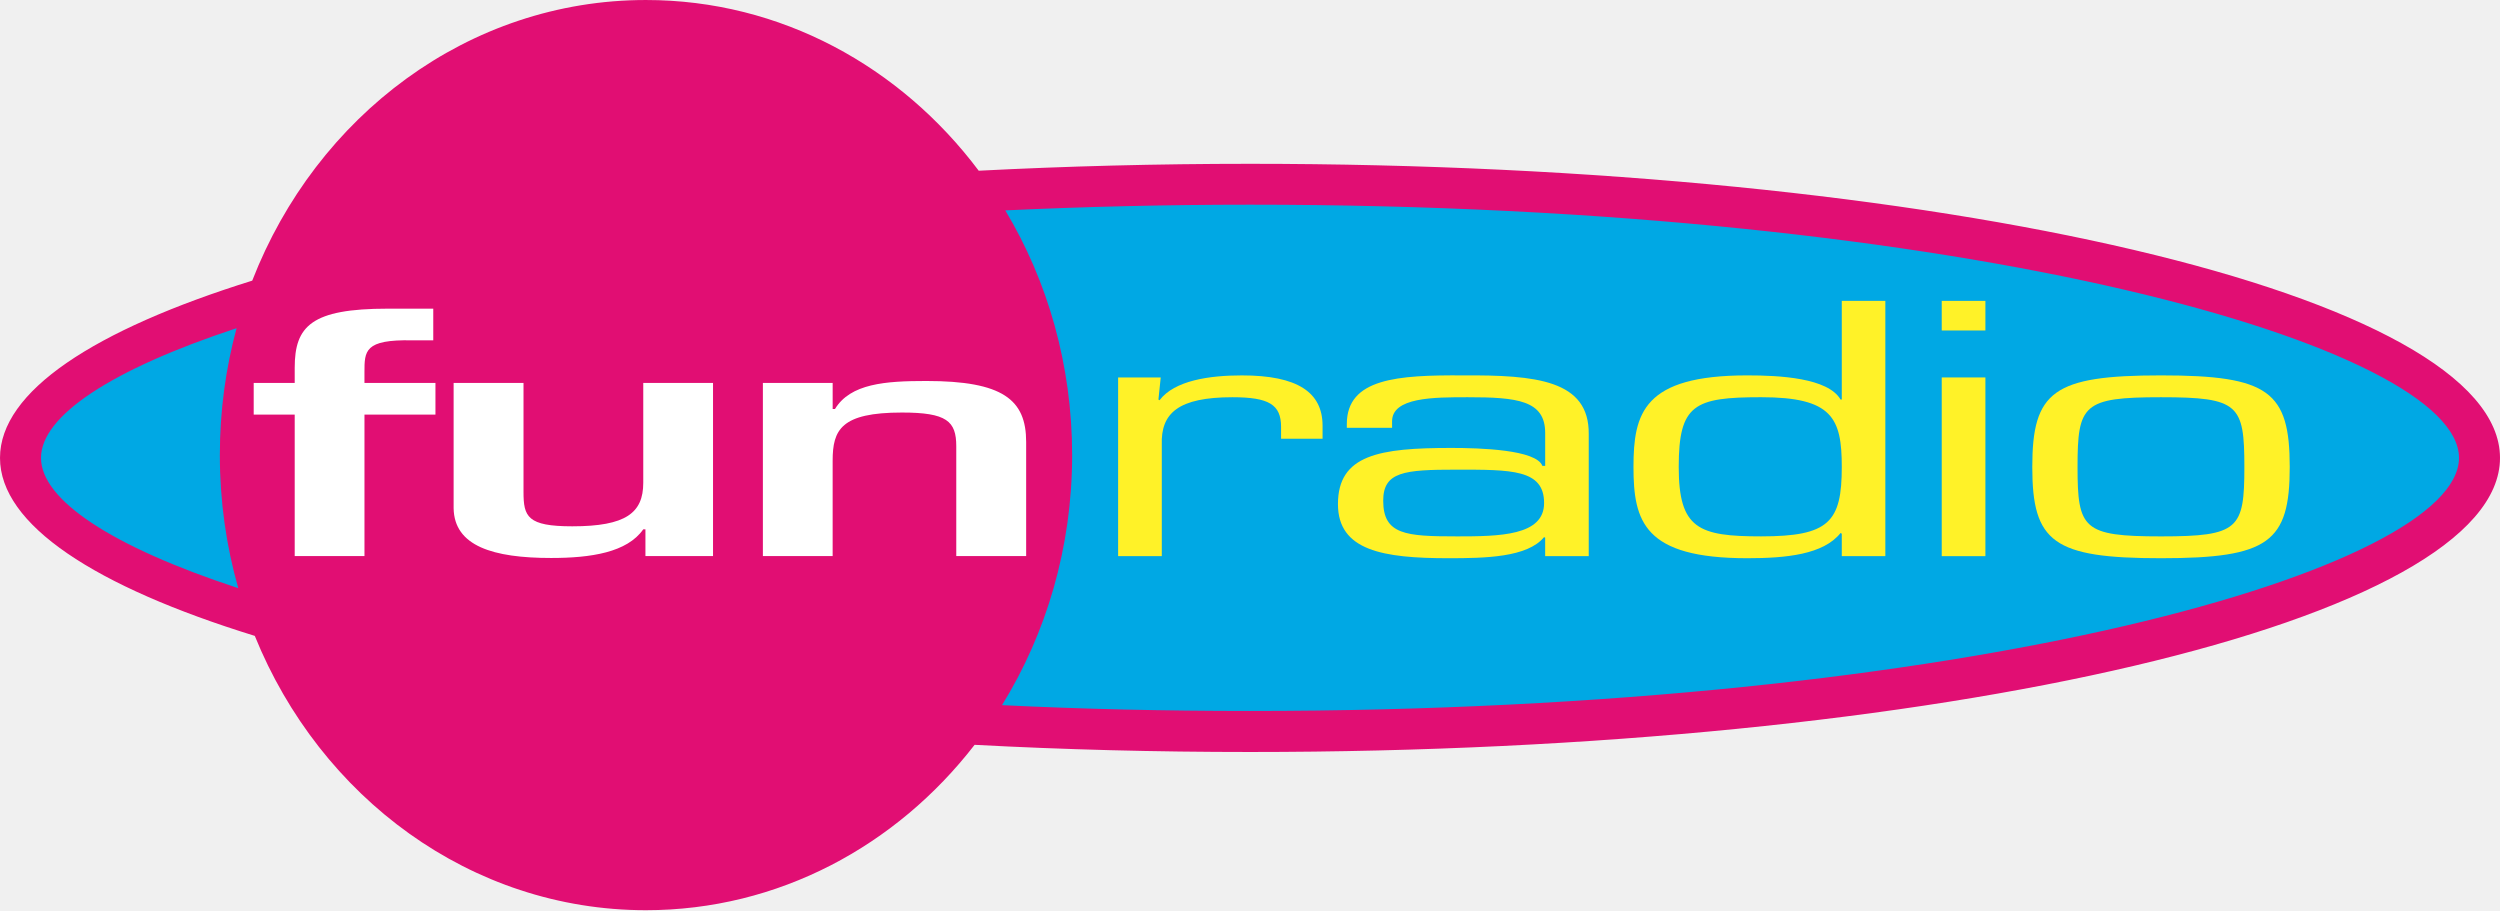
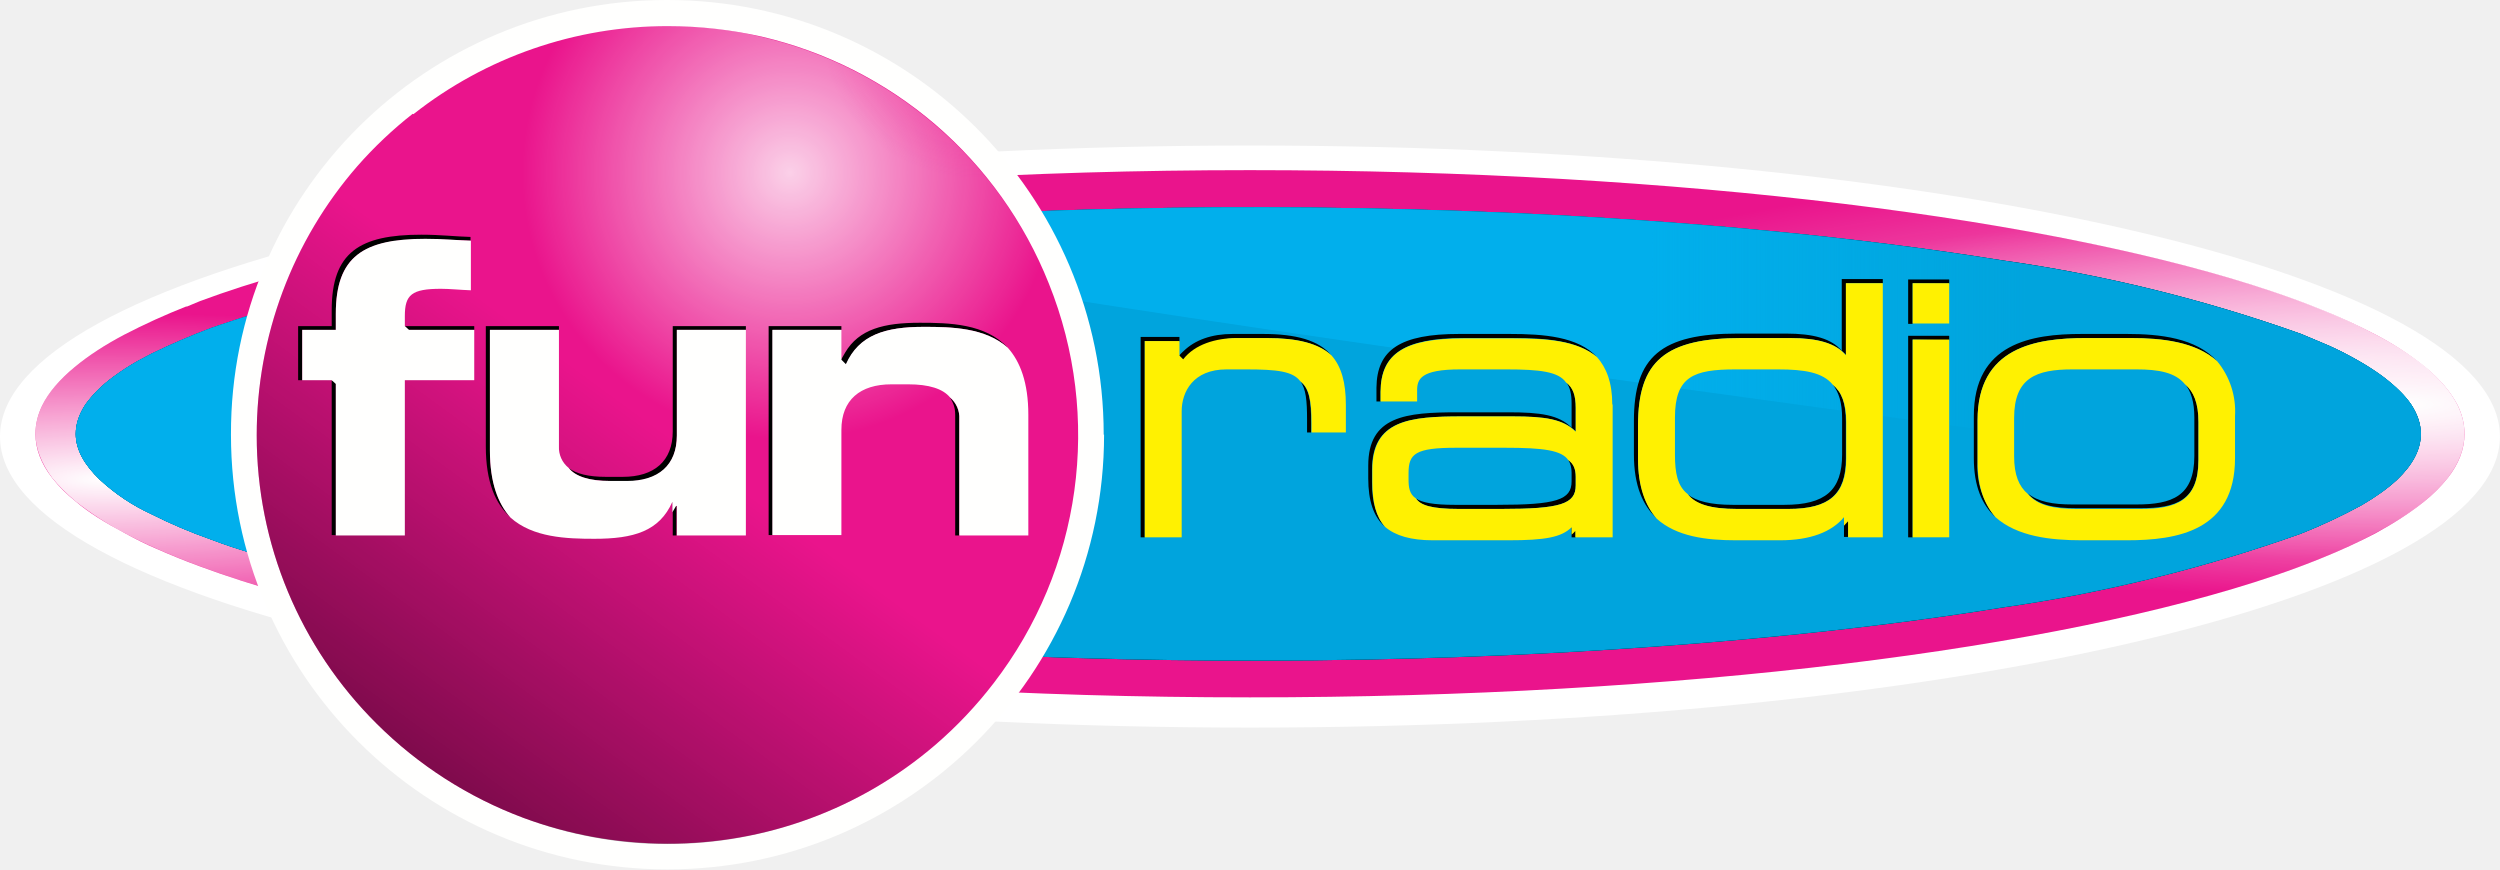
- <svg xmlns="http://www.w3.org/2000/svg" id="svg32" width="600" height="218.45" version="1.1" viewBox="0 0 158.75 57.797">
-   <path id="path2" d="m79.375 12.511c45.362 0 77.264 8.914 77.264 16.564 0 7.65-31.903 16.564-77.264 16.564-5.478 0-10.739-0.131-15.77-0.37l-0.824-0.039 0.431-0.709c2.766-4.476 4.376-9.846 4.376-15.624 0-5.632-1.525-10.878-4.168-15.293l-0.416-0.693 0.809-0.039c4.969-0.239 10.162-0.362 15.562-0.362" fill="#00a8e4" />
-   <path id="path4" d="m15.601 37.21 0.254 0.886-0.871-0.285c-7.92-2.596-12.873-5.647-12.873-8.736 0-3.082 4.907-6.109 12.758-8.706l0.863-0.277-0.239 0.871c-0.678 2.519-1.048 5.177-1.048 7.935 0 2.897 0.408 5.686 1.156 8.313" fill="#00a8e4" />
-   <path id="path6" d="m53.944 51.471h-0.177" fill="none" stroke-miterlimit="3.864" />
-   <path id="path8" d="m63.836 13.359c2.689 4.484 4.245 9.815 4.245 15.539 0 5.863-1.641 11.325-4.453 15.878 5.023 0.247 10.277 0.37 15.747 0.37 45.716 0 76.771-9.037 76.771-16.071 0-7.034-31.055-16.078-76.771-16.078-5.393 0-10.578 0.131-15.539 0.362zm-47.819 4.461c4.068-10.462 13.729-17.82 25-17.82 8.552 0 16.171 4.229 21.132 10.84 5.547-0.285 11.31-0.439 17.226-0.439 43.836 0 79.375 8.359 79.375 18.675 0 10.316-35.539 18.675-79.375 18.675-6.009 0-11.857-0.154-17.488-0.455-4.961 6.418-12.465 10.501-20.87 10.501-11.125 0-20.685-7.173-24.838-17.419-10.154-3.136-16.179-7.057-16.179-11.302 0-4.222 5.963-8.12 16.017-11.256zm-2.057 11.078c0-2.797 0.37-5.501 1.063-8.059-7.989 2.635-12.419 5.578-12.419 8.236 0 2.666 4.476 5.632 12.527 8.274-0.763-2.673-1.171-5.508-1.171-8.451" fill="#e10e73" />
-   <g id="g22" transform="translate(0 .00025451)" fill="#fff228">
-     <path id="path10" d="m71.001 23.967v11.348h2.773v-7.072c-0.069-2.011 1.048-3.02 4.492-3.02 2.311 0 3.082 0.47 3.082 1.88v0.755h2.635v-0.824c0-2.119-1.579-3.197-5.123-3.197-2.072 0-4.284 0.324-5.231 1.579l-0.069-0.046 0.146-1.402h-2.704" />
-     <g id="g20" fill-rule="evenodd">
-       <path id="path12" d="m92.472 34.059c-3.197 0-4.638-0.108-4.638-2.265 0-1.841 1.333-1.972 4.638-1.972 3.505 0 5.578-0.023 5.578 2.119 0 2.08-2.812 2.119-5.578 2.119zm8.413 1.256v-7.743c0.038-3.451-3.367-3.76-7.997-3.736-4.106-0.023-7.365 0.177-7.365 3.089v0.239h2.874v-0.385c-0.031-1.556 2.635-1.556 4.807-1.556 3.12 0 4.915 0.193 4.915 2.265v2.095h-0.177c-0.385-1.032-3.968-1.14-5.786-1.14-4.561 0-7.196 0.431-7.196 3.567 0 2.958 2.874 3.436 7.018 3.436 2.311 0 5.015-0.046 6.071-1.341l0.069 0.039v1.171h2.766" />
-       <path id="path14" d="m111.83 34.059c-3.968 0-5.231-0.478-5.231-4.407 0-3.975 0.986-4.43 5.231-4.43 4.522 0 5.123 1.317 5.123 4.43 0 3.498-0.809 4.407-5.123 4.407zm5.123 1.256h2.766v-16.209h-2.766v6.263h-0.077c-0.801-1.379-3.891-1.533-5.924-1.533-6.595 0-7.226 2.396-7.226 5.817 0 3.459 0.663 5.793 7.226 5.793 2.488 0 4.838-0.239 5.924-1.602l0.077 0.046v1.425" />
-       <path id="path16" d="m123.3 35.315h2.773v-11.348h-2.773zm0-14.33h2.773v-1.88h-2.773z" />
-       <path id="path18" d="m129.05 29.653c0 4.777 1.333 5.793 8.174 5.793s8.174-1.017 8.174-5.793c0-4.8-1.333-5.817-8.174-5.817s-8.174 1.017-8.174 5.817zm2.874 0c0-3.96 0.347-4.43 5.3-4.43 4.946 0 5.293 0.47 5.293 4.43 0 3.929-0.347 4.407-5.293 4.407-4.954 0-5.3-0.478-5.3-4.407" />
+ <svg xmlns="http://www.w3.org/2000/svg" id="svg129" width="800" height="278.21" version="1.1" viewBox="0 0 800 278.21">
+   <defs id="defs51">
+     <radialGradient id="a" cx=".875" cy="18.067" r="9.563" gradientTransform="scale(2.1464 .46589)" gradientUnits="userSpaceOnUse">
+       <stop id="stop2" stop-color="#FFF" offset="0" />
+       <stop id="stop4" stop-color="#FFF" stop-opacity="0" offset="1" />
+     </radialGradient>
+     <radialGradient id="b" cx="29.53" cy="13.757" r="11.122" gradientTransform="scale(2.1464 .46589)" gradientUnits="userSpaceOnUse">
+       <stop id="stop7" stop-color="#FFF" offset="0" />
+       <stop id="stop9" stop-color="#FFF" stop-opacity="0" offset="1" />
+     </radialGradient>
+     <radialGradient id="c" cx="28.736" cy="11.298" r="11.319" gradientTransform="scale(2.1464 .46589)" gradientUnits="userSpaceOnUse">
+       <stop id="stop14" stop-color="#FFF" offset="0" />
+       <stop id="stop16" stop-color="#FFF" stop-opacity="0" offset="1" />
+     </radialGradient>
+     <linearGradient id="d" x1="13.825" x2="13.825" y1=".126" y2="27.759" gradientTransform="scale(2.2744 .43967)" gradientUnits="userSpaceOnUse">
+       <stop id="stop21" stop-color="#01AFEC" stop-opacity="0" offset="0" />
+       <stop id="stop23" stop-color="#029BDE" offset="1" />
+     </linearGradient>
+     <linearGradient id="e" x1="16.398" x2="24.01" y1="13.427" y2="13.427" gradientTransform="scale(1.9947 .50133)" gradientUnits="userSpaceOnUse">
+       <stop id="stop26" stop-opacity="0" offset="0" />
+       <stop id="stop28" stop-color="#01AFEC" offset="1" />
+     </linearGradient>
+     <linearGradient id="f" x1="21.813" x2="17.733" y1="23.201" y2="23.201" gradientTransform="scale(2.4919 .4013)" gradientUnits="userSpaceOnUse">
+       <stop id="stop31" stop-color="#01AFEC" stop-opacity="0" offset="0" />
+       <stop id="stop33" stop-color="#01AFEC" offset="1" />
+     </linearGradient>
+     <linearGradient id="g" x1="11.036" x2="3.051" y1="11.106" y2="21.982" gradientTransform="scale(1.0019 .99812)" gradientUnits="userSpaceOnUse">
+       <stop id="stop36" stop-opacity="0" offset="0" />
+       <stop id="stop38" offset="1" />
+     </linearGradient>
+     <radialGradient id="h" cx="14.314" cy="4.064" r="7.167" gradientTransform="scale(1.0019 .99812)" gradientUnits="userSpaceOnUse">
+       <stop id="stop41" stop-color="#FFF" offset="0" />
+       <stop id="stop43" stop-color="#FFF" stop-opacity="0" offset="1" />
+     </radialGradient>
+     <radialGradient id="i" cx="19.279" cy=".12" r="4.113" gradientTransform="scale(1.0019 .99812)" gradientUnits="userSpaceOnUse">
+       <stop id="stop46" stop-color="#EC208F" offset="0" />
+       <stop id="stop48" stop-color="#EC208F" stop-opacity="0" offset="1" />
+     </radialGradient>
+   </defs>
+   <g id="g127" transform="matrix(11.94 0 0 11.94 0 -1.194)" fill="none" fill-rule="evenodd">
+     <path id="path67" d="m33.5 19.6c-18.5 0-33.5-3.5-33.5-7.8s15-7.8 33.5-7.8 33.5 3.5 33.5 7.8-15 7.8-33.5 7.8z" fill="#fff" />
+     <path id="path69" d="m5.36 8.17a21.75 21.75 0 0 0-1.16 0.47l-0.87 0.43c-0.53 0.28-0.97 0.57-1.33 0.87-0.4 0.33-0.7 0.68-0.87 1.03-0.12 0.25-0.18 0.5-0.18 0.76 0 0.4 0.15 0.8 0.45 1.18 0.17 0.22 0.38 0.43 0.63 0.63 0.35 0.3 0.79 0.57 1.3 0.84 0.27 0.15 0.56 0.3 0.87 0.43a18.53 18.53 0 0 0 1.16 0.47c5.65 2.1 16.13 3.51 28.14 3.51 11.55 0 21.7-1.3 27.48-3.27a21.68 21.68 0 0 0 1.21-0.45c0.55-0.22 1.04-0.45 1.48-0.68 0.51-0.28 0.94-0.56 1.3-0.85a4.01 4.01 0 0 0 0.63-0.63c0.3-0.38 0.45-0.78 0.45-1.18 0-0.26-0.06-0.51-0.18-0.76-0.18-0.35-0.47-0.7-0.87-1.03a7.95 7.95 0 0 0-1.33-0.87 15.3 15.3 0 0 0-1.48-0.68 22 22 0 0 0-1.21-0.45c-5.78-1.97-15.93-3.28-27.48-3.28-12 0-22.5 1.41-28.14 3.51" />
+     <path id="path71" d="m5 8.31a17.76 17.76 0 0 0-1.67 0.76c-0.53 0.28-0.97 0.57-1.33 0.87-0.4 0.33-0.7 0.68-0.87 1.03-0.12 0.25-0.18 0.5-0.18 0.76 0 0.4 0.15 0.8 0.45 1.18 0.17 0.22 0.38 0.43 0.63 0.63 0.35 0.3 0.79 0.57 1.3 0.84 0.27 0.15 0.56 0.3 0.87 0.43a18.53 18.53 0 0 0 1.16 0.47c5.65 2.1 16.13 3.51 28.14 3.51 11.55 0 21.7-1.3 27.48-3.27a21.68 21.68 0 0 0 1.21-0.45c0.55-0.22 1.04-0.45 1.48-0.68 0.51-0.28 0.94-0.56 1.3-0.85a4.01 4.01 0 0 0 0.63-0.63c0.3-0.38 0.45-0.78 0.45-1.18 0-0.26-0.06-0.51-0.18-0.76-0.18-0.35-0.47-0.7-0.87-1.03a7.95 7.95 0 0 0-1.33-0.87 15.3 15.3 0 0 0-1.48-0.68 22 22 0 0 0-1.21-0.45c-5.78-1.97-15.93-3.28-27.48-3.28-12 0-22.5 1.41-28.14 3.51l-0.36 0.15z" fill="#ea148c" />
+     <path id="path73" transform="translate(.94 4.53)" d="m4.05 3.78a19.04 19.04 0 0 0-1.66 0.76c-0.53 0.28-0.97 0.57-1.33 0.87-0.4 0.33-0.7 0.67-0.87 1.03-0.12 0.25-0.18 0.5-0.18 0.75 0 0.4 0.16 0.8 0.45 1.19 0.17 0.21 0.38 0.42 0.63 0.63a8 8 0 0 0 1.3 0.84c0.27 0.15 0.56 0.29 0.88 0.43a18.53 18.53 0 0 0 1.16 0.47c5.64 2.1 16.13 3.51 28.13 3.51 11.55 0 21.7-1.3 27.48-3.27a21.68 21.68 0 0 0 1.21-0.45c0.55-0.22 1.04-0.45 1.48-0.69 0.51-0.27 0.95-0.55 1.3-0.84a4.01 4.01 0 0 0 0.63-0.63c0.3-0.39 0.45-0.78 0.45-1.19 0-0.25-0.06-0.5-0.18-0.75-0.18-0.36-0.47-0.7-0.87-1.04a7.95 7.95 0 0 0-1.33-0.86 15.3 15.3 0 0 0-1.48-0.69 22 22 0 0 0-1.21-0.45c-5.78-1.97-15.94-3.27-27.48-3.27-12 0-22.5 1.41-28.13 3.51l-0.37 0.14z" fill="url(#a)" />
+     <path id="path75" transform="translate(.94 4.53)" d="m4.05 3.78a19.04 19.04 0 0 0-1.66 0.76c-0.53 0.28-0.97 0.57-1.33 0.87-0.4 0.33-0.7 0.67-0.87 1.03-0.12 0.25-0.18 0.5-0.18 0.75 0 0.4 0.16 0.8 0.45 1.19 0.17 0.21 0.38 0.42 0.63 0.63a8 8 0 0 0 1.3 0.84c0.27 0.15 0.56 0.29 0.88 0.43a18.53 18.53 0 0 0 1.16 0.47c5.64 2.1 16.13 3.51 28.13 3.51 11.55 0 21.7-1.3 27.48-3.27a21.68 21.68 0 0 0 1.21-0.45c0.55-0.22 1.04-0.45 1.48-0.69 0.51-0.27 0.95-0.55 1.3-0.84a4.01 4.01 0 0 0 0.63-0.63c0.3-0.39 0.45-0.78 0.45-1.19 0-0.25-0.06-0.5-0.18-0.75-0.18-0.36-0.47-0.7-0.87-1.04a7.95 7.95 0 0 0-1.33-0.86 15.3 15.3 0 0 0-1.48-0.69 22 22 0 0 0-1.21-0.45c-5.78-1.97-15.94-3.27-27.48-3.27-12 0-22.5 1.41-28.13 3.51l-0.37 0.14z" fill="url(#b)" />
+     <path id="path77" transform="translate(.94 4.53)" d="m4.05 3.78a19.04 19.04 0 0 0-1.66 0.76c-0.53 0.28-0.97 0.57-1.33 0.87-0.4 0.33-0.7 0.67-0.87 1.03-0.12 0.25-0.18 0.5-0.18 0.75 0 0.4 0.16 0.8 0.45 1.19 0.17 0.21 0.38 0.42 0.63 0.63a8 8 0 0 0 1.3 0.84c0.27 0.15 0.56 0.29 0.88 0.43a18.53 18.53 0 0 0 1.16 0.47c5.64 2.1 16.13 3.51 28.13 3.51 11.55 0 21.7-1.3 27.48-3.27a21.68 21.68 0 0 0 1.21-0.45c0.55-0.22 1.04-0.45 1.48-0.69 0.51-0.27 0.95-0.55 1.3-0.84a4.01 4.01 0 0 0 0.63-0.63c0.3-0.39 0.45-0.78 0.45-1.19 0-0.25-0.06-0.5-0.18-0.75-0.18-0.36-0.47-0.7-0.87-1.04a7.95 7.95 0 0 0-1.33-0.86 15.3 15.3 0 0 0-1.48-0.69 22 22 0 0 0-1.21-0.45c-5.78-1.97-15.94-3.27-27.48-3.27-12 0-22.5 1.41-28.13 3.51l-0.37 0.14z" fill="url(#c)" fill-opacity=".6" />
+     <path id="path79" d="m8.82 7.96a34.66 34.66 0 0 0-3.16 0.93 18.48 18.48 0 0 0-1.6 0.69l-0.36 0.19a6.52 6.52 0 0 0-0.65 0.42c-0.33 0.24-0.58 0.5-0.76 0.75-0.17 0.26-0.26 0.52-0.26 0.79 0 0.42 0.23 0.83 0.65 1.23a5.25 5.25 0 0 0 1.38 0.92 13.28 13.28 0 0 0 1.6 0.68c0.34 0.13 0.7 0.25 1.1 0.37a34.79 34.79 0 0 0 2.06 0.57c2.92 0.71 6.65 1.3 10.93 1.7a158.48 158.48 0 0 0 20.61 0.46c4.96-0.22 9.48-0.66 13.25-1.27a41.11 41.11 0 0 0 8.06-1.99 14.86 14.86 0 0 0 1.62-0.76c0.38-0.22 0.7-0.45 0.95-0.68 0.42-0.4 0.64-0.81 0.64-1.23 0-0.27-0.09-0.53-0.26-0.79-0.17-0.25-0.43-0.5-0.76-0.75a6.53 6.53 0 0 0-0.65-0.42 9.08 9.08 0 0 0-0.78-0.4l-0.76-0.32a41.04 41.04 0 0 0-8.06-1.98c-3.77-0.61-8.3-1.05-13.25-1.27a158.48 158.48 0 0 0-20.61 0.46c-4.28 0.4-8 0.99-10.93 1.7z" fill="#01afec" />
+     <path id="path81" transform="translate(2.01,5.6)" d="m6.81 2.36a34.66 34.66 0 0 0-3.16 0.93 18.48 18.48 0 0 0-1.6 0.69l-0.36 0.19a6.52 6.52 0 0 0-0.65 0.42c-0.33 0.24-0.58 0.5-0.76 0.75-0.17 0.26-0.26 0.52-0.26 0.79 0 0.42 0.23 0.83 0.65 1.23a5.25 5.25 0 0 0 1.38 0.92 13.28 13.28 0 0 0 1.6 0.68c0.34 0.13 0.7 0.25 1.1 0.37a34.79 34.79 0 0 0 2.06 0.57c2.92 0.71 6.65 1.3 10.93 1.7a158.48 158.48 0 0 0 20.61 0.46c4.96-0.22 9.48-0.66 13.25-1.27a41.11 41.11 0 0 0 8.06-1.99 14.86 14.86 0 0 0 1.62-0.76c0.38-0.22 0.7-0.45 0.95-0.68 0.42-0.4 0.64-0.81 0.64-1.23 0-0.27-0.09-0.53-0.26-0.79-0.17-0.25-0.43-0.5-0.76-0.75a6.53 6.53 0 0 0-0.65-0.42 9.08 9.08 0 0 0-0.78-0.4l-0.76-0.32a41.04 41.04 0 0 0-8.06-1.98c-3.77-0.61-8.3-1.05-13.26-1.27a158.48 158.48 0 0 0-20.6 0.46c-4.28 0.4-8 0.99-10.93 1.7z" fill="url(#d)" />
+     <path id="path83" d="m8.82 7.96a34.66 34.66 0 0 0-3.16 0.93 18.48 18.48 0 0 0-1.6 0.69l-0.36 0.19a6.52 6.52 0 0 0-0.65 0.42c-0.33 0.24-0.58 0.5-0.76 0.75-0.17 0.26-0.26 0.52-0.26 0.79 0 0.42 0.23 0.83 0.65 1.23a5.25 5.25 0 0 0 1.38 0.92 13.28 13.28 0 0 0 1.6 0.68c0.34 0.13 0.7 0.25 1.1 0.37a34.79 34.79 0 0 0 2.06 0.57c2.92 0.71 6.65 1.3 10.93 1.7a158.48 158.48 0 0 0 20.61 0.46c4.96-0.22 9.48-0.66 13.25-1.27a41.11 41.11 0 0 0 8.06-1.99 14.86 14.86 0 0 0 1.62-0.76c0.38-0.22 0.7-0.45 0.95-0.68 0.42-0.4 0.64-0.81 0.64-1.23 0-0.27-0.09-0.53-0.26-0.79-0.17-0.25-0.43-0.5-0.76-0.75a6.53 6.53 0 0 0-0.65-0.42 9.08 9.08 0 0 0-0.78-0.4l-0.76-0.32a41.04 41.04 0 0 0-8.06-1.98c-3.77-0.61-8.3-1.05-13.25-1.27a158.48 158.48 0 0 0-20.61 0.46c-4.28 0.4-8 0.99-10.93 1.7z" fill="#000" />
+     <path id="path85" transform="translate(16.48,5.6)" d="m3.26 11.6a158.48 158.48 0 0 0 20.61 0.46c4.97-0.22 9.49-0.66 13.26-1.27a41.11 41.11 0 0 0 8.06-1.99 14.86 14.86 0 0 0 1.62-0.76c0.38-0.22 0.7-0.45 0.94-0.68 0.43-0.4 0.65-0.81 0.65-1.23 0-0.27-0.1-0.53-0.26-0.79-0.17-0.25-0.43-0.5-0.76-0.75a6.53 6.53 0 0 0-0.65-0.42 9.08 9.08 0 0 0-0.78-0.4l-0.76-0.32a41.04 41.04 0 0 0-8.06-1.98c-3.77-0.61-8.3-1.05-13.26-1.27a158.48 158.48 0 0 0-20.6 0.46c-4.28 0.4-4.28 10.53 0 10.93z" fill="url(#e)" />
+     <path id="path87" d="m19.75 17.2a158.48 158.48 0 0 0 20.61 0.46c4.96-0.22 9.48-0.66 13.25-1.27a41.11 41.11 0 0 0 8.06-1.99 14.86 14.86 0 0 0 1.62-0.76c0.38-0.22 0.7-0.45 0.95-0.68 0.42-0.4 0.64-0.81 0.64-1.23 0-0.27-0.09-0.53-0.26-0.79-0.17-0.25-0.43-0.5-0.76-0.75a6.53 6.53 0 0 0-0.65-0.42 9.08 9.08 0 0 0-0.78-0.4l-0.76-0.32a41.04 41.04 0 0 0-8.06-1.98c-3.77-0.61-8.3-1.05-13.25-1.27a158.48 158.48 0 0 0-20.61 0.46c-4.28 0.4-4.28 10.53 0 10.93z" fill="#00a4dd" />
+     <path id="path89" d="m64.23 12.96c0.43-0.4 0.65-0.81 0.65-1.23 0-0.27-0.09-0.53-0.26-0.79-0.17-0.25-0.43-0.5-0.76-0.75a6.53 6.53 0 0 0-0.65-0.42 9.08 9.08 0 0 0-0.78-0.4l-0.76-0.32a41.04 41.04 0 0 0-8.06-1.98c-3.77-0.61-8.3-1.05-13.25-1.27a158.48 158.48 0 0 0-20.61 0.46c-4.28 0.4 44.24 6.93 44.49 6.7z" fill="url(#f)" />
+     <g id="g95" fill="#01afec">
+       <path id="path91" d="m8.82 7.96a34.66 34.66 0 0 0-3.16 0.93 18.48 18.48 0 0 0-1.6 0.69l-0.36 0.19a6.52 6.52 0 0 0-0.65 0.42c-0.33 0.24-0.58 0.5-0.76 0.75-0.17 0.26-0.26 0.52-0.26 0.79 0 0.42 0.23 0.83 0.65 1.23a5.25 5.25 0 0 0 1.38 0.92 13.28 13.28 0 0 0 1.6 0.68c0.34 0.13 0.7 0.25 1.1 0.37a34.79 34.79 0 0 0 2.06 0.57c2.92 0.71 2.92-8.25 0-7.54z" />
+       <path id="path93" d="m8.82 7.96a34.66 34.66 0 0 0-3.16 0.93 18.48 18.48 0 0 0-1.6 0.69l-0.36 0.19a6.52 6.52 0 0 0-0.65 0.42c-0.33 0.24-0.58 0.5-0.76 0.75-0.17 0.26-0.26 0.52-0.26 0.79 0 0.42 0.23 0.83 0.65 1.23a5.25 5.25 0 0 0 1.38 0.92 13.28 13.28 0 0 0 1.6 0.68c0.34 0.13 0.7 0.25 1.1 0.37a34.79 34.79 0 0 0 2.06 0.57c2.92 0.71 2.92-8.25 0-7.54z" />
+     </g>
+     <path id="path97" d="m29.59 11.75c0 6.43-5.24 11.65-11.7 11.65-6.47 0-11.7-5.22-11.7-11.65-0.02-6.43 5.22-11.65 11.69-11.65 6.46 0 11.7 5.22 11.7 11.65" fill="#fffffe" />
+     <path id="path99" d="m11.06 3.15a11.05 11.05 0 0 0-1.48 1.4 10.98 10.98 0 0 0-2.7 7.22 10.88 10.88 0 0 0 3.22 7.73 11.05 11.05 0 0 0 3.93 2.52c1.2 0.44 2.5 0.69 3.86 0.69a10.97 10.97 0 0 0 7.17-2.64 11.11 11.11 0 0 0 1.57-1.66 10.89 10.89 0 0 0 1.48-10.71 10.98 10.98 0 0 0-3.05-4.27 11.03 11.03 0 0 0-4.65-2.35c-0.8-0.18-1.65-0.28-2.51-0.28a11 11 0 0 0-6.82 2.36z" fill="#ea148c" />
+     <path id="path101" transform="translate(6.83 .67)" d="m4.23 2.48a11.05 11.05 0 0 0-1.48 1.4 10.98 10.98 0 0 0-2.7 7.22 10.88 10.88 0 0 0 3.22 7.73 11.05 11.05 0 0 0 3.93 2.52c1.2 0.45 2.5 0.7 3.85 0.7a10.97 10.97 0 0 0 7.17-2.65 11.11 11.11 0 0 0 1.58-1.66 10.89 10.89 0 0 0 1.48-10.7 10.98 10.98 0 0 0-3.06-4.27 11.03 11.03 0 0 0-4.64-2.35c-0.81-0.2-1.66-0.3-2.53-0.3a11 11 0 0 0-6.82 2.36z" fill="url(#g)" fill-opacity=".56" />
+     <path id="path103" transform="translate(6.83 .67)" d="m4.23 2.48a11.05 11.05 0 0 0-1.48 1.4 10.98 10.98 0 0 0-2.7 7.22 10.88 10.88 0 0 0 3.22 7.73 11.05 11.05 0 0 0 3.93 2.52c1.2 0.45 2.5 0.7 3.85 0.7a10.97 10.97 0 0 0 7.17-2.65 11.11 11.11 0 0 0 1.58-1.66 10.89 10.89 0 0 0 1.48-10.7 10.98 10.98 0 0 0-3.06-4.27 11.03 11.03 0 0 0-4.64-2.35c-0.81-0.2-1.66-0.3-2.53-0.3a11 11 0 0 0-6.82 2.36z" fill="url(#h)" fill-opacity=".8" />
+     <path id="path105" transform="translate(6.83 .67)" d="m4.23 2.48a11.05 11.05 0 0 0-1.48 1.4 10.98 10.98 0 0 0-2.7 7.22 10.88 10.88 0 0 0 3.22 7.73 11.05 11.05 0 0 0 3.93 2.52c1.2 0.45 2.5 0.7 3.85 0.7a10.97 10.97 0 0 0 7.17-2.65 11.11 11.11 0 0 0 1.58-1.66 10.89 10.89 0 0 0 1.48-10.7 10.98 10.98 0 0 0-3.06-4.27 11.03 11.03 0 0 0-4.64-2.35c-0.81-0.2-1.66-0.3-2.53-0.3a11 11 0 0 0-6.82 2.36z" fill="url(#i)" fill-opacity=".5" />
+     <g id="g113" fill="#000">
+       <path id="path107" d="m9 8.94v-0.43c0-1.54 0.74-2 2.4-2 0.48 0 0.85 0.03 1.21 0.04v-0.1c-0.4-0.01-0.8-0.06-1.32-0.06-1.65 0-2.4 0.47-2.4 2.02v0.43h-0.9v1.45h0.11v-1.35zm-0.11 5.5h0.11v-4.14h-0.11zm3.82-5.5v-0.1h-1.86l0.1 0.1zm9.84 0v-0.1h-1.95v5.6h0.11v-5.5zm0.13 0.93c0.34-0.78 1.03-1.01 2.08-1.01 0.74 0 1.64 0.02 2.25 0.56-0.6-0.65-1.58-0.67-2.36-0.67-0.96 0-1.63 0.17-2 0.8l-0.23 0.4zm2.77 0.88c0.1 0.13 0.15 0.28 0.15 0.47v3.23h0.11v-3.12a0.7 0.7 0 0 0-0.26-0.58m6.16-1.5v-0.12h-1.04v5.37h0.11v-5.26zm1.54-0.09h0.8c0.81 0 1.38 0.14 1.73 0.46-0.34-0.4-0.94-0.57-1.84-0.57h-0.8c-0.57 0-1.01 0.16-1.32 0.46-0.03 0.04-0.25 0.17-0.16 0.44 0.3-0.37 0.94-0.79 1.59-0.79m19.09-1.46v-0.11h-1.1v1.19h0.12v-1.09zm0 1.52v-0.12h-1.1v5.4h0.12v-5.3zm6.68 3.23v-1.05c0-0.5-0.13-0.82-0.36-1.01 0.16 0.2 0.25 0.48 0.25 0.9v1.03c0 1.08-0.6 1.3-1.55 1.3h-1.72c-0.52 0-0.92-0.07-1.2-0.3 0.27 0.32 0.72 0.4 1.3 0.4h1.73c0.96 0 1.55-0.21 1.55-1.3" />
+       <path id="path109" d="m53 11.36c0-1.95 1.55-2.2 2.9-2.2h1.21c0.83 0 1.74 0.1 2.31 0.62-0.56-0.62-1.53-0.73-2.42-0.73h-1.2c-1.36 0-2.9 0.25-2.9 2.2v1.13c0 0.75 0.22 1.25 0.58 1.58a2.1 2.1 0 0 1-0.48-1.47zm-36.65 1.64h0.45c0.84 0 1.34-0.41 1.34-1.22v-2.84h1.85v-0.1h-1.96v2.82c0 0.8-0.5 1.22-1.34 1.22h-0.45c-0.46 0-0.8-0.08-1-0.24 0.18 0.23 0.55 0.35 1.11 0.35m-3.22-4.05h1.85v-0.1h-1.96v3.22c0 0.96 0.26 1.55 0.66 1.9-0.33-0.36-0.55-0.92-0.55-1.8v-3.21zm4.9 4.57v0.94h0.1v-0.84zm18.74-0.82c0-1.33 1-1.43 2.41-1.43h1.36c0.86 0 1.35 0.07 1.69 0.4v-0.63c0-0.33-0.07-0.54-0.25-0.68 0.1 0.13 0.14 0.32 0.14 0.57v0.64c-0.34-0.34-0.83-0.41-1.69-0.41h-1.36c-1.4 0-2.4 0.1-2.4 1.43v0.34c0 0.6 0.14 1.03 0.45 1.3-0.24-0.27-0.35-0.66-0.35-1.2zm2.45-3.53h1.34c0.86 0 1.71 0.06 2.24 0.51-0.51-0.55-1.42-0.62-2.35-0.62h-1.34c-1.58 0-2.21 0.42-2.22 1.44v0.37h0.11v-0.26c0-1.02 0.64-1.44 2.22-1.44m2.9 5.07v0.27h0.11v-0.16zm1.78-2.73c0-1.72 0.73-2.34 2.78-2.34h1.3c0.74 0 1.22 0.14 1.5 0.46v-1.93h0.98v-0.11h-1.1v1.92c-0.27-0.32-0.75-0.46-1.5-0.46h-1.29c-2.05 0-2.78 0.62-2.78 2.34v0.9c0 0.84 0.24 1.37 0.61 1.71-0.3-0.34-0.5-0.85-0.5-1.6v-0.9zm5.22-1.09c0.16 0.2 0.25 0.48 0.25 0.9v0.97c0 0.96-0.45 1.35-1.55 1.35h-1.38c-0.6 0-0.98-0.1-1.21-0.28 0.2 0.26 0.6 0.39 1.33 0.39h1.37c1.1 0 1.54-0.4 1.54-1.35v-0.98c0-0.5-0.11-0.8-0.35-1m0.3 3.55v0.53h0.11v-0.42zm-14.57-3.64c0.15 0.2 0.18 0.52 0.18 1.02v0.35h0.11v-0.24c0-0.61-0.05-0.95-0.3-1.13" />
+       <path id="path111" d="m42.03 12.43c0.06 0.09 0.09 0.2 0.09 0.34v0.23c0 0.5-0.41 0.63-2 0.63h-1.13c-0.57 0-0.88-0.06-1.04-0.17 0.12 0.18 0.41 0.28 1.15 0.28h1.13c1.59 0 2-0.13 2-0.63v-0.23c0-0.2-0.05-0.35-0.2-0.45" />
+     </g>
+     <g id="g125">
+       <path id="path115" d="m49.48 12.39c0 0.96-0.45 1.35-1.55 1.35h-1.37c-0.72 0-1.12-0.13-1.33-0.4-0.27-0.21-0.34-0.56-0.34-1.05v-1c0-1.1 0.5-1.29 1.62-1.29h1.14c0.71 0 1.2 0.08 1.47 0.41 0.24 0.2 0.36 0.5 0.36 1zm0.98-4.7h-0.99v1.93c-0.27-0.32-0.75-0.46-1.5-0.46h-1.29c-2.05 0-2.78 0.61-2.78 2.34v0.9c0 0.75 0.2 1.26 0.5 1.6 0.53 0.48 1.33 0.58 2.12 0.58h1.19c0.8 0 1.38-0.22 1.71-0.62v0.23l0.11-0.12v0.43h0.93zm-8.23 5.42c0 0.5-0.41 0.63-2 0.63h-1.13c-0.74 0-1.03-0.1-1.15-0.28-0.18-0.12-0.2-0.3-0.2-0.52v-0.16c0-0.52 0.18-0.68 1.28-0.68h1.3c1.05 0 1.52 0.07 1.7 0.33 0.14 0.1 0.2 0.24 0.2 0.45zm0.98-2.17c0-0.59-0.16-0.99-0.41-1.27-0.53-0.45-1.38-0.5-2.24-0.5h-1.34c-1.57 0-2.21 0.4-2.22 1.43v0.26h0.98v-0.3c0-0.3 0.1-0.56 1.15-0.56h1.24c0.9 0 1.4 0.06 1.6 0.35 0.19 0.14 0.26 0.35 0.26 0.68v0.64c-0.34-0.34-0.83-0.41-1.69-0.41h-1.36c-1.4 0-2.4 0.1-2.4 1.43v0.34c0 0.53 0.1 0.92 0.34 1.19 0.28 0.24 0.7 0.36 1.28 0.36h2.03c0.98 0 1.42-0.08 1.69-0.35v0.2a0.81 0.81 0 0 0 0.1-0.1v0.17h1v-3.56z" fill="#fff101" fill-rule="nonzero" />
+       <path id="path117" d="m19.99 8.94h-1.85v2.83c0 0.8-0.5 1.22-1.34 1.22h-0.45c-0.56 0-0.93-0.12-1.11-0.35a0.7 0.7 0 0 1-0.26-0.58v-3.12h-1.85v3.23c0 0.87 0.22 1.43 0.55 1.8 0.6 0.54 1.51 0.57 2.25 0.57 1.05 0 1.74-0.2 2.09-0.99v-0.04 0.32l0.1-0.17h0.02v0.79h1.85v-5.5zm-9.14 1.35h1.86v-1.35h-1.75l-0.11-0.1v-0.27c0-0.57 0.18-0.73 0.97-0.73 0.23 0 0.52 0.03 0.8 0.04v-1.33c-0.37-0.01-0.74-0.05-1.22-0.05-1.66 0-2.4 0.47-2.4 2.01v0.43h-0.9v1.35h0.79l0.11 0.1v4.06h1.85zm16.71 0.93c0-0.87-0.22-1.43-0.55-1.8-0.6-0.54-1.51-0.56-2.25-0.56-1.05 0-1.74 0.22-2.09 1l-0.12-0.12v-0.8h-1.85v5.5h1.85v-2.82c0-0.8 0.5-1.22 1.34-1.22h0.45c0.56 0 0.93 0.12 1.12 0.35a0.7 0.7 0 0 1 0.25 0.58v3.12h1.85z" fill="#fffffe" />
+       <path id="path119" d="m51.26 8.77h0.98v-1.08h-0.98zm0 5.73h0.98v-5.3h-0.98z" fill="#fff101" />
+       <path id="path121" d="m54.35 13.34c-0.24-0.2-0.37-0.51-0.37-1.01v-1.03c0-1.08 0.6-1.3 1.56-1.3h1.72c0.59 0 1.04 0.08 1.3 0.4 0.23 0.2 0.36 0.5 0.36 1.01v1.03c0 1.08-0.6 1.3-1.55 1.3h-1.72c-0.6 0-1.04-0.09-1.3-0.4zm2.65 1.24c1.35 0 2.9-0.25 2.9-2.2v-1.13a2.1 2.1 0 0 0-0.48-1.47c-0.57-0.52-1.48-0.62-2.3-0.62h-1.22c-1.35 0-2.9 0.25-2.9 2.2v1.13c0 0.67 0.19 1.14 0.48 1.47 0.58 0.52 1.48 0.62 2.31 0.62h1.21z" fill="#fff101" fill-rule="nonzero" />
+       <path id="path123" d="m33.95 9.16h-0.8c-0.57 0-1.13 0.17-1.44 0.57l-0.1-0.1v-0.39h-0.93v5.26h0.99v-3.38c0-0.52 0.31-1.12 1.2-1.12h0.52c0.84 0 1.26 0.05 1.46 0.32 0.24 0.18 0.3 0.52 0.3 1.13v0.24h0.92v-0.74c0-0.6-0.12-1.03-0.39-1.33-0.35-0.32-0.91-0.46-1.73-0.46z" fill="#fff101" />
    </g>
  </g>
-   <g id="g30" transform="translate(0 .00025451)" fill="#fff">
-     <path id="path24" d="m27.65 24.314h-4.507v-0.67c0-1.364 0-2.095 3.028-2.034h1.341v-2.011h-2.889c-4.854 0-5.909 1.109-5.909 3.752v0.963h-2.604v2.011h2.604v8.983h4.43v-8.983h4.507v-2.011" />
-     <path id="path26" d="m45.277 35.308v-10.994h-4.43v6.34c0 1.911-1.094 2.766-4.507 2.766-2.85 0-3.097-0.609-3.097-2.18v-6.926h-4.438v7.958c0.039 2.404 2.504 3.159 6.194 3.159 2.535 0 4.823-0.354 5.847-1.818h0.139v1.695h4.291" />
-     <path id="path28" d="m48.443 24.314v10.994h4.43v-6.055c0-1.964 0.532-3.058 4.399-3.058 2.85 0 3.451 0.547 3.451 2.142v6.972h4.438v-7.25c0-2.681-1.479-3.867-6.34-3.867-2.604 0-4.815 0.162-5.801 1.78h-0.146v-1.656h-4.43" />
-   </g>
</svg>
